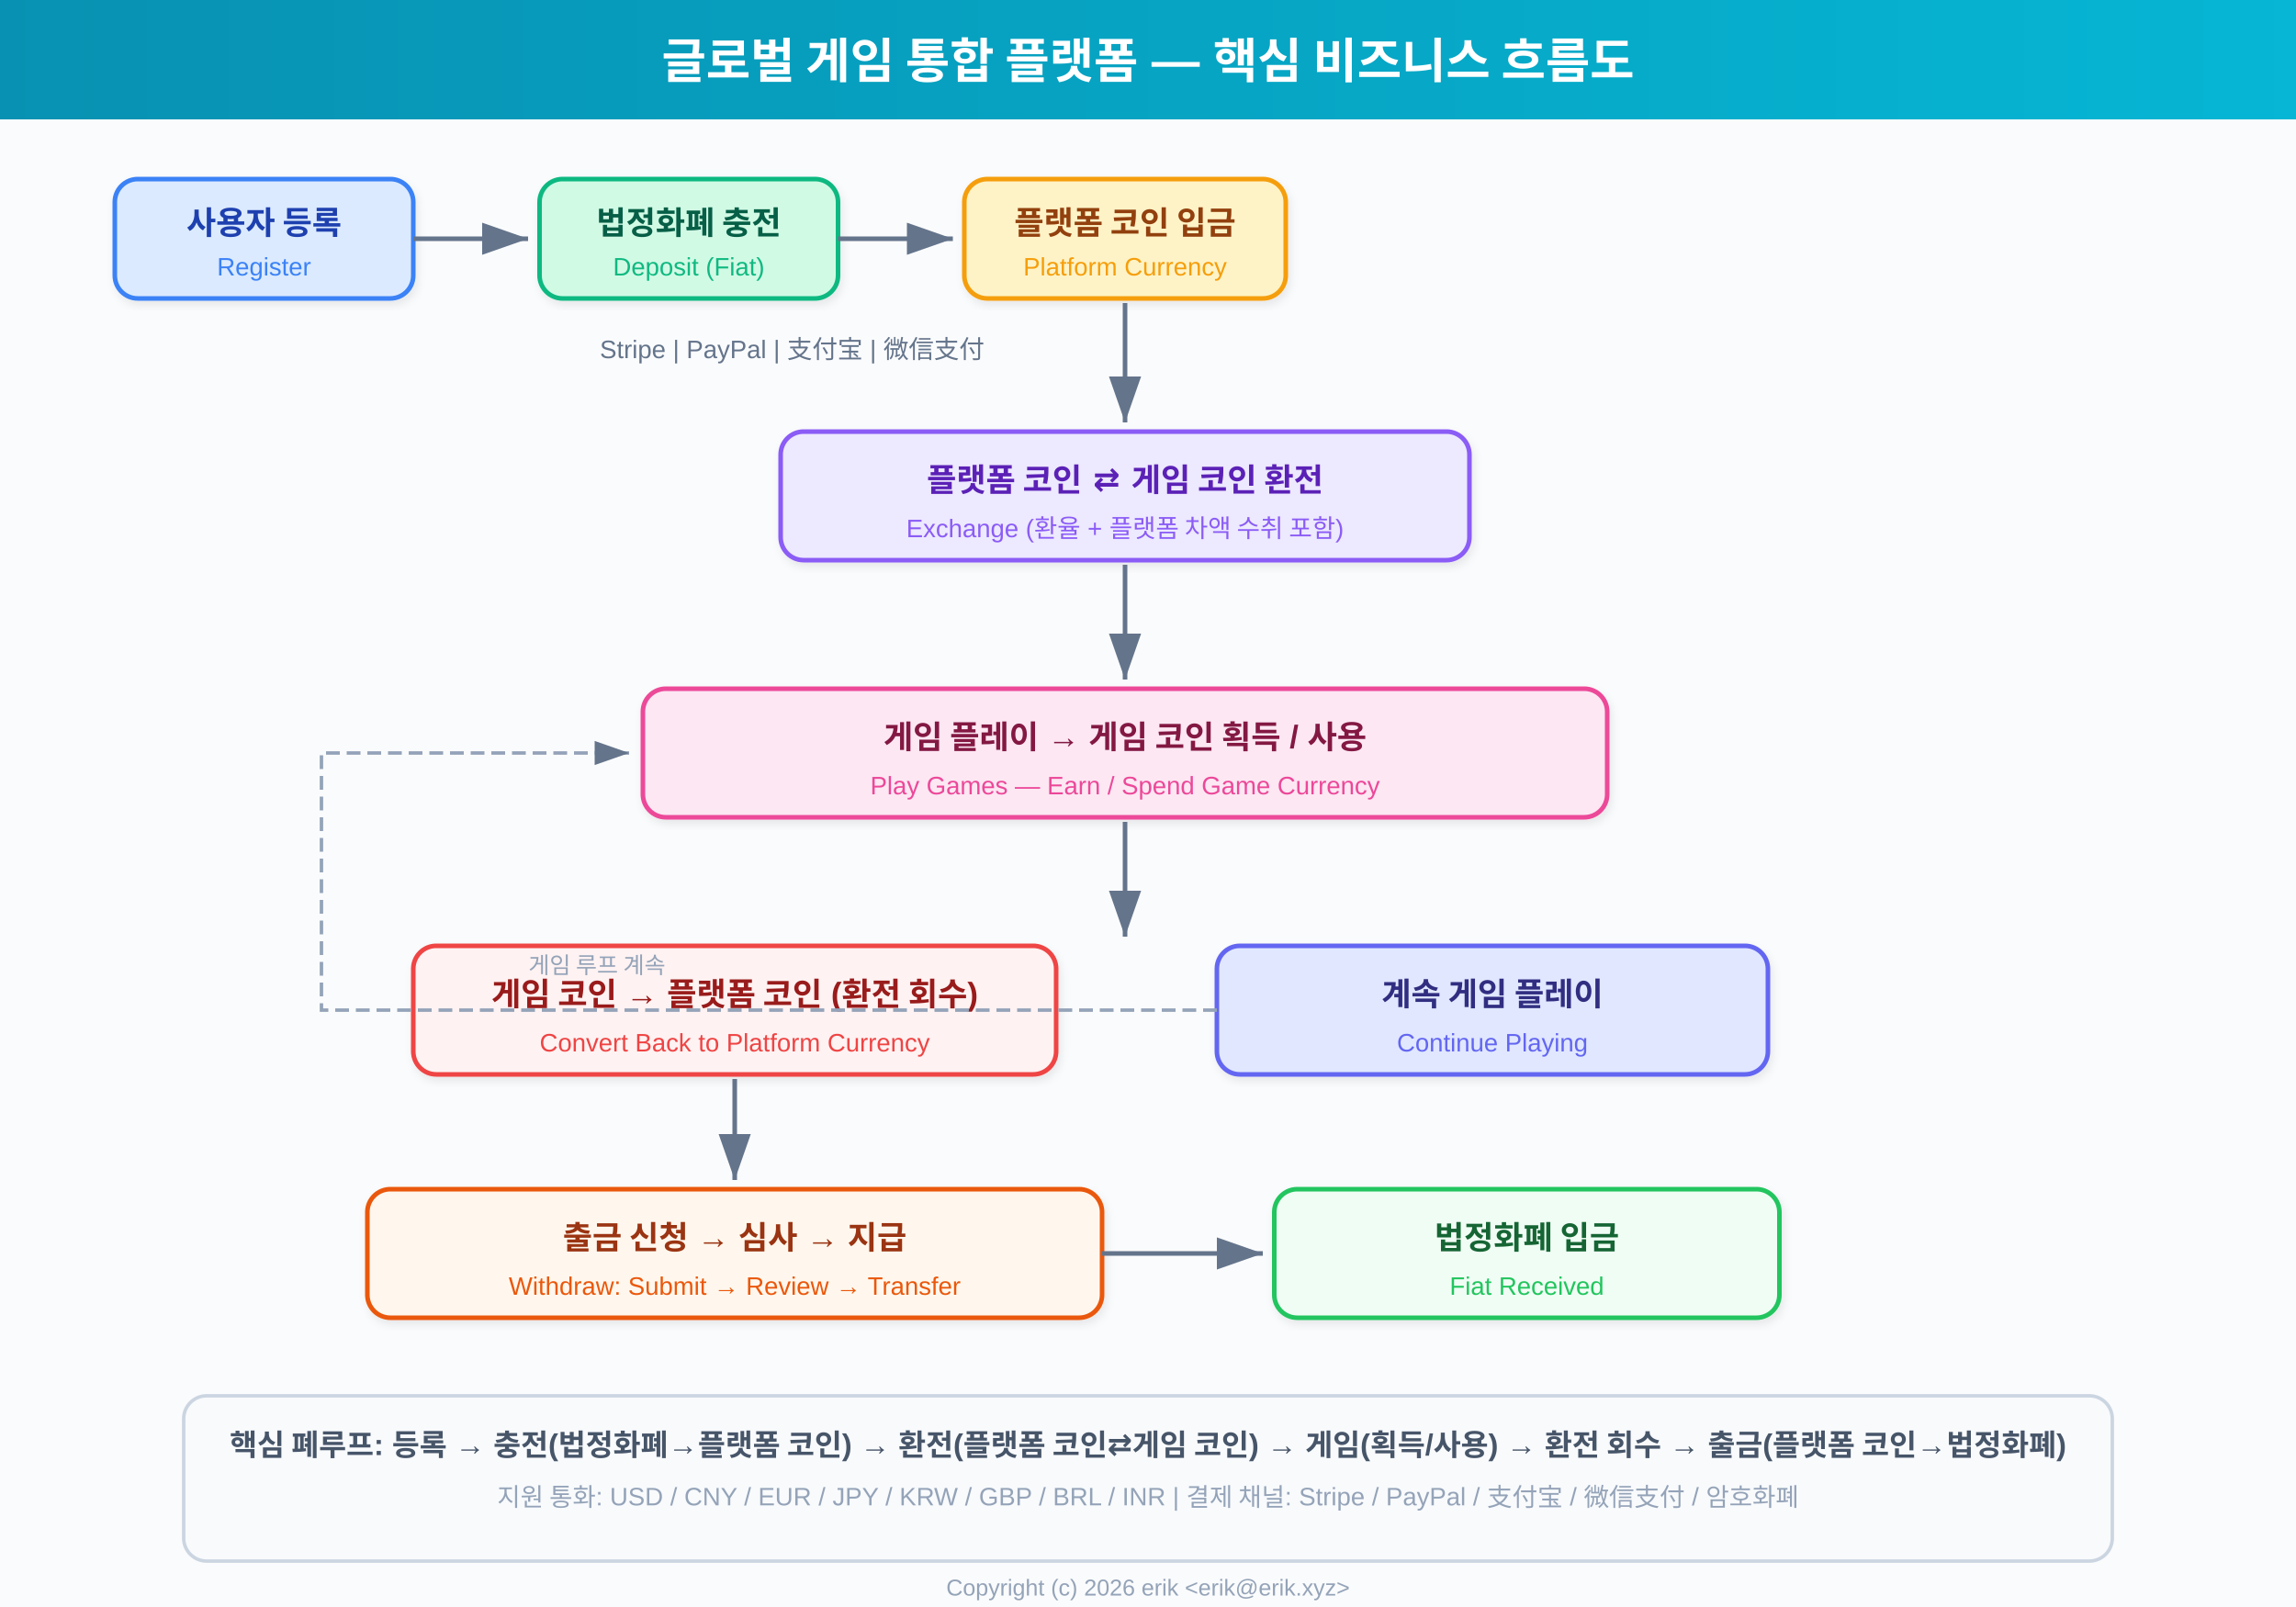
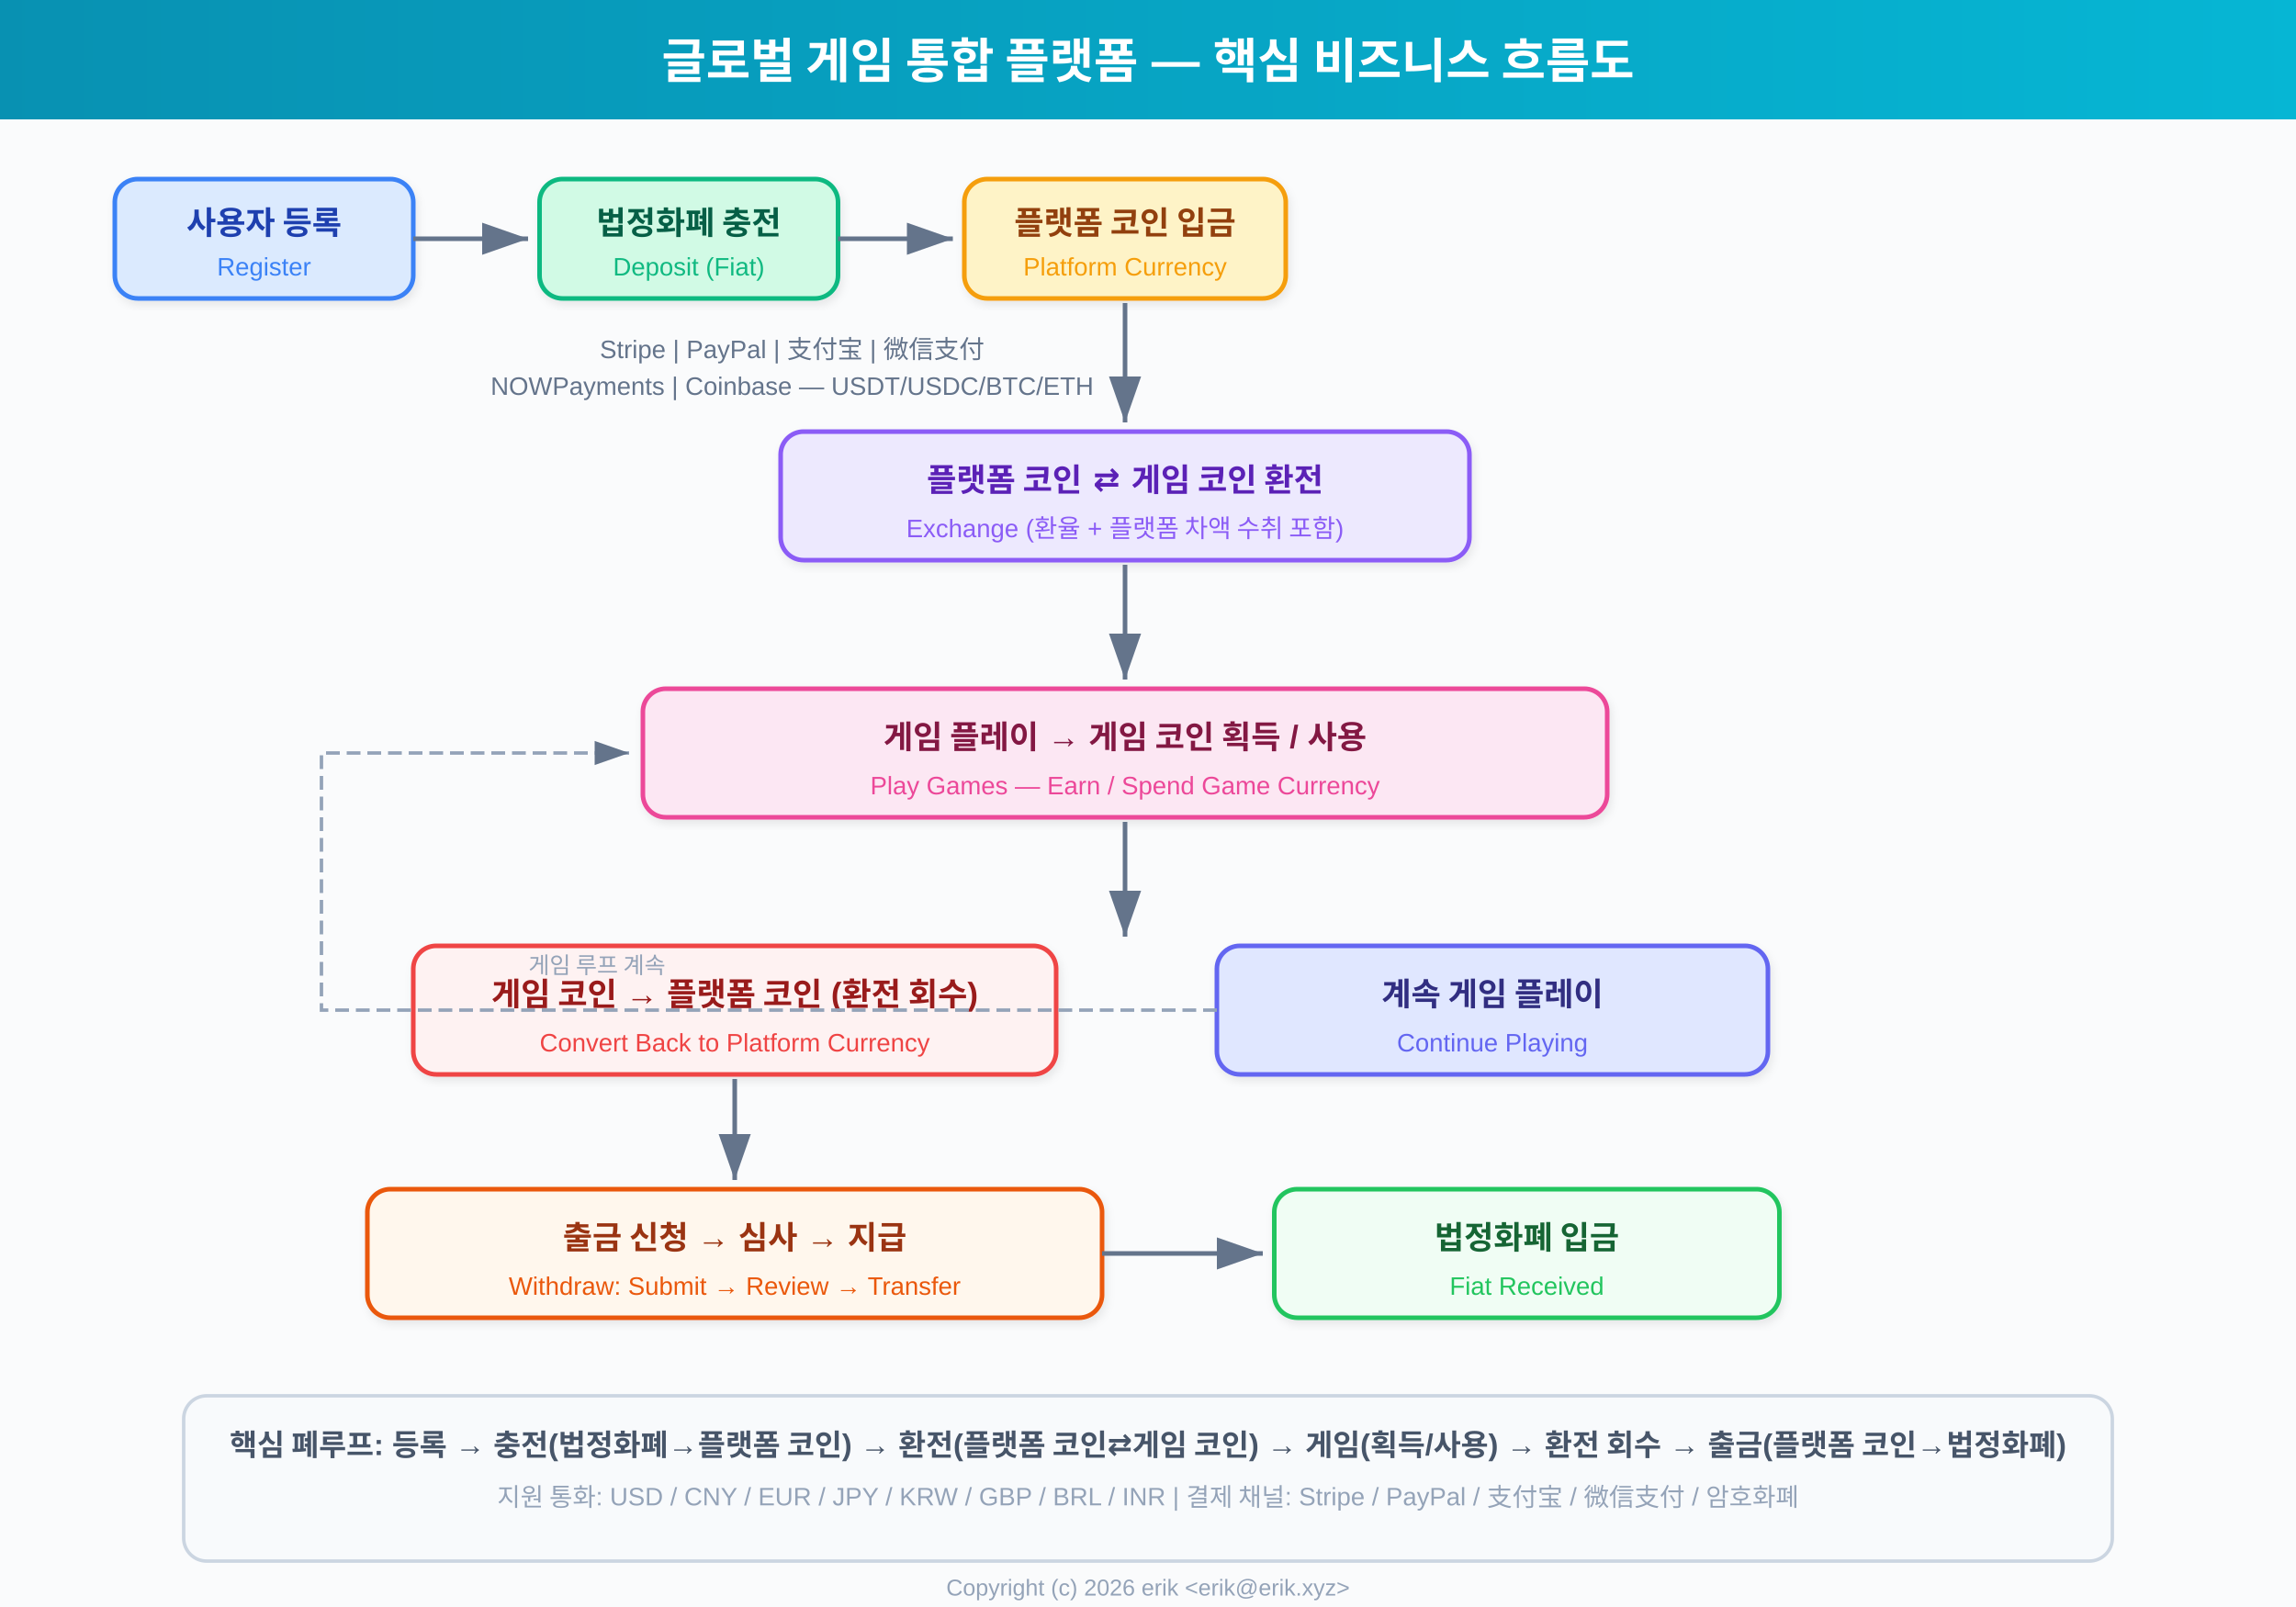
<svg xmlns="http://www.w3.org/2000/svg" viewBox="0 0 1000 700" font-family="Arial, 'Noto Sans SC', 'Noto Sans KR', sans-serif">
  <defs>
    <marker id="arr" markerWidth="10" markerHeight="7" refX="10" refY="3.5" orient="auto">
      <polygon points="0 0, 10 3.5, 0 7" fill="#64748b" />
    </marker>
    <linearGradient id="hd" x1="0" y1="0" x2="1" y2="0">
      <stop offset="0%" stop-color="#0891b2" />
      <stop offset="100%" stop-color="#06b6d4" />
    </linearGradient>
    <filter id="sh">
      <feDropShadow dx="1" dy="2" stdDeviation="2" flood-opacity=".08" />
    </filter>
  </defs>
  <rect width="1000" height="700" fill="#fafbfc" />
  <rect x="0" y="0" width="1000" height="52" fill="url(#hd)" />
  <text x="500" y="34" text-anchor="middle" fill="#fff" font-size="21" font-weight="bold">글로벌 게임 통합 플랫폼 — 핵심 비즈니스 흐름도</text>
  <rect x="50" y="78" width="130" height="52" rx="10" fill="#dbeafe" stroke="#3b82f6" stroke-width="2" filter="url(#sh)" />
  <text x="115" y="102" text-anchor="middle" fill="#1e40af" font-size="14" font-weight="bold">사용자 등록</text>
  <text x="115" y="120" text-anchor="middle" fill="#3b82f6" font-size="11">Register</text>
  <line x1="180" y1="104" x2="230" y2="104" stroke="#64748b" stroke-width="2" marker-end="url(#arr)" />
  <rect x="235" y="78" width="130" height="52" rx="10" fill="#d1fae5" stroke="#10b981" stroke-width="2" filter="url(#sh)" />
  <text x="300" y="102" text-anchor="middle" fill="#065f46" font-size="14" font-weight="bold">법정화폐 충전</text>
  <text x="300" y="120" text-anchor="middle" fill="#10b981" font-size="11">Deposit (Fiat)</text>
  <line x1="365" y1="104" x2="415" y2="104" stroke="#64748b" stroke-width="2" marker-end="url(#arr)" />
  <rect x="420" y="78" width="140" height="52" rx="10" fill="#fef3c7" stroke="#f59e0b" stroke-width="2" filter="url(#sh)" />
  <text x="490" y="102" text-anchor="middle" fill="#92400e" font-size="14" font-weight="bold">플랫폼 코인 입금</text>
  <text x="490" y="120" text-anchor="middle" fill="#f59e0b" font-size="11">Platform Currency</text>
  <text x="345" y="156" text-anchor="middle" fill="#64748b" font-size="11">Stripe | PayPal | 支付宝 | 微信支付</text>
+   <text x="345" y="172" text-anchor="middle" fill="#64748b" font-size="11">NOWPayments | Coinbase — USDT/USDC/BTC/ETH</text>
  <line x1="490" y1="132" x2="490" y2="184" stroke="#64748b" stroke-width="2" marker-end="url(#arr)" />
  <rect x="340" y="188" width="300" height="56" rx="10" fill="#ede9fe" stroke="#8b5cf6" stroke-width="2" filter="url(#sh)" />
  <text x="490" y="214" text-anchor="middle" fill="#5b21b6" font-size="14" font-weight="bold">플랫폼 코인 ⇄ 게임 코인 환전</text>
  <text x="490" y="234" text-anchor="middle" fill="#8b5cf6" font-size="11">Exchange (환율 + 플랫폼 차액 수취 포함)</text>
  <line x1="490" y1="246" x2="490" y2="296" stroke="#64748b" stroke-width="2" marker-end="url(#arr)" />
  <rect x="280" y="300" width="420" height="56" rx="10" fill="#fce7f3" stroke="#ec4899" stroke-width="2" filter="url(#sh)" />
  <text x="490" y="326" text-anchor="middle" fill="#831843" font-size="14" font-weight="bold">게임 플레이 → 게임 코인 획득 / 사용</text>
  <text x="490" y="346" text-anchor="middle" fill="#ec4899" font-size="11">Play Games — Earn / Spend Game Currency</text>
  <line x1="490" y1="358" x2="490" y2="408" stroke="#64748b" stroke-width="2" marker-end="url(#arr)" />
  <rect x="180" y="412" width="280" height="56" rx="10" fill="#fef2f2" stroke="#ef4444" stroke-width="2" filter="url(#sh)" />
  <text x="320" y="438" text-anchor="middle" fill="#991b1b" font-size="14" font-weight="bold">게임 코인 → 플랫폼 코인 (환전 회수)</text>
  <text x="320" y="458" text-anchor="middle" fill="#ef4444" font-size="11">Convert Back to Platform Currency</text>
  <rect x="530" y="412" width="240" height="56" rx="10" fill="#e0e7ff" stroke="#6366f1" stroke-width="2" filter="url(#sh)" />
  <text x="650" y="438" text-anchor="middle" fill="#312e81" font-size="14" font-weight="bold">계속 게임 플레이</text>
  <text x="650" y="458" text-anchor="middle" fill="#6366f1" font-size="11">Continue Playing</text>
  <path d="M 530 440 L 140 440 L 140 328 L 274 328" fill="none" stroke="#94a3b8" stroke-width="1.5" stroke-dasharray="6,3" marker-end="url(#arr)" />
  <text x="260" y="424" text-anchor="middle" fill="#94a3b8" font-size="10">게임 루프 계속</text>
  <line x1="320" y1="470" x2="320" y2="514" stroke="#64748b" stroke-width="2" marker-end="url(#arr)" />
  <rect x="160" y="518" width="320" height="56" rx="10" fill="#fff7ed" stroke="#ea580c" stroke-width="2" filter="url(#sh)" />
  <text x="320" y="544" text-anchor="middle" fill="#9a3412" font-size="14" font-weight="bold">출금 신청 → 심사 → 지급</text>
  <text x="320" y="564" text-anchor="middle" fill="#ea580c" font-size="11">Withdraw: Submit → Review → Transfer</text>
  <line x1="480" y1="546" x2="550" y2="546" stroke="#64748b" stroke-width="2" marker-end="url(#arr)" />
  <rect x="555" y="518" width="220" height="56" rx="10" fill="#f0fdf4" stroke="#22c55e" stroke-width="2" filter="url(#sh)" />
  <text x="665" y="544" text-anchor="middle" fill="#166534" font-size="14" font-weight="bold">법정화폐 입금</text>
  <text x="665" y="564" text-anchor="middle" fill="#22c55e" font-size="11">Fiat Received</text>
  <rect x="80" y="608" width="840" height="72" rx="10" fill="#f8fafc" stroke="#cbd5e1" stroke-width="1.5" />
  <text x="500" y="634" text-anchor="middle" fill="#475569" font-size="13" font-weight="bold">핵심 폐루프: 등록 → 충전(법정화폐→플랫폼 코인) → 환전(플랫폼 코인⇄게임 코인) → 게임(획득/사용) → 환전 회수 → 출금(플랫폼 코인→법정화폐)</text>
  <text x="500" y="656" text-anchor="middle" fill="#94a3b8" font-size="11">지원 통화: USD / CNY / EUR / JPY / KRW / GBP / BRL / INR  |  결제 채널: Stripe / PayPal / 支付宝 / 微信支付 / 암호화폐</text>
  <text x="500" y="695" text-anchor="middle" fill="#94a3b8" font-size="10">Copyright (c) 2026 erik &lt;erik@erik.xyz&gt;</text>
</svg>
